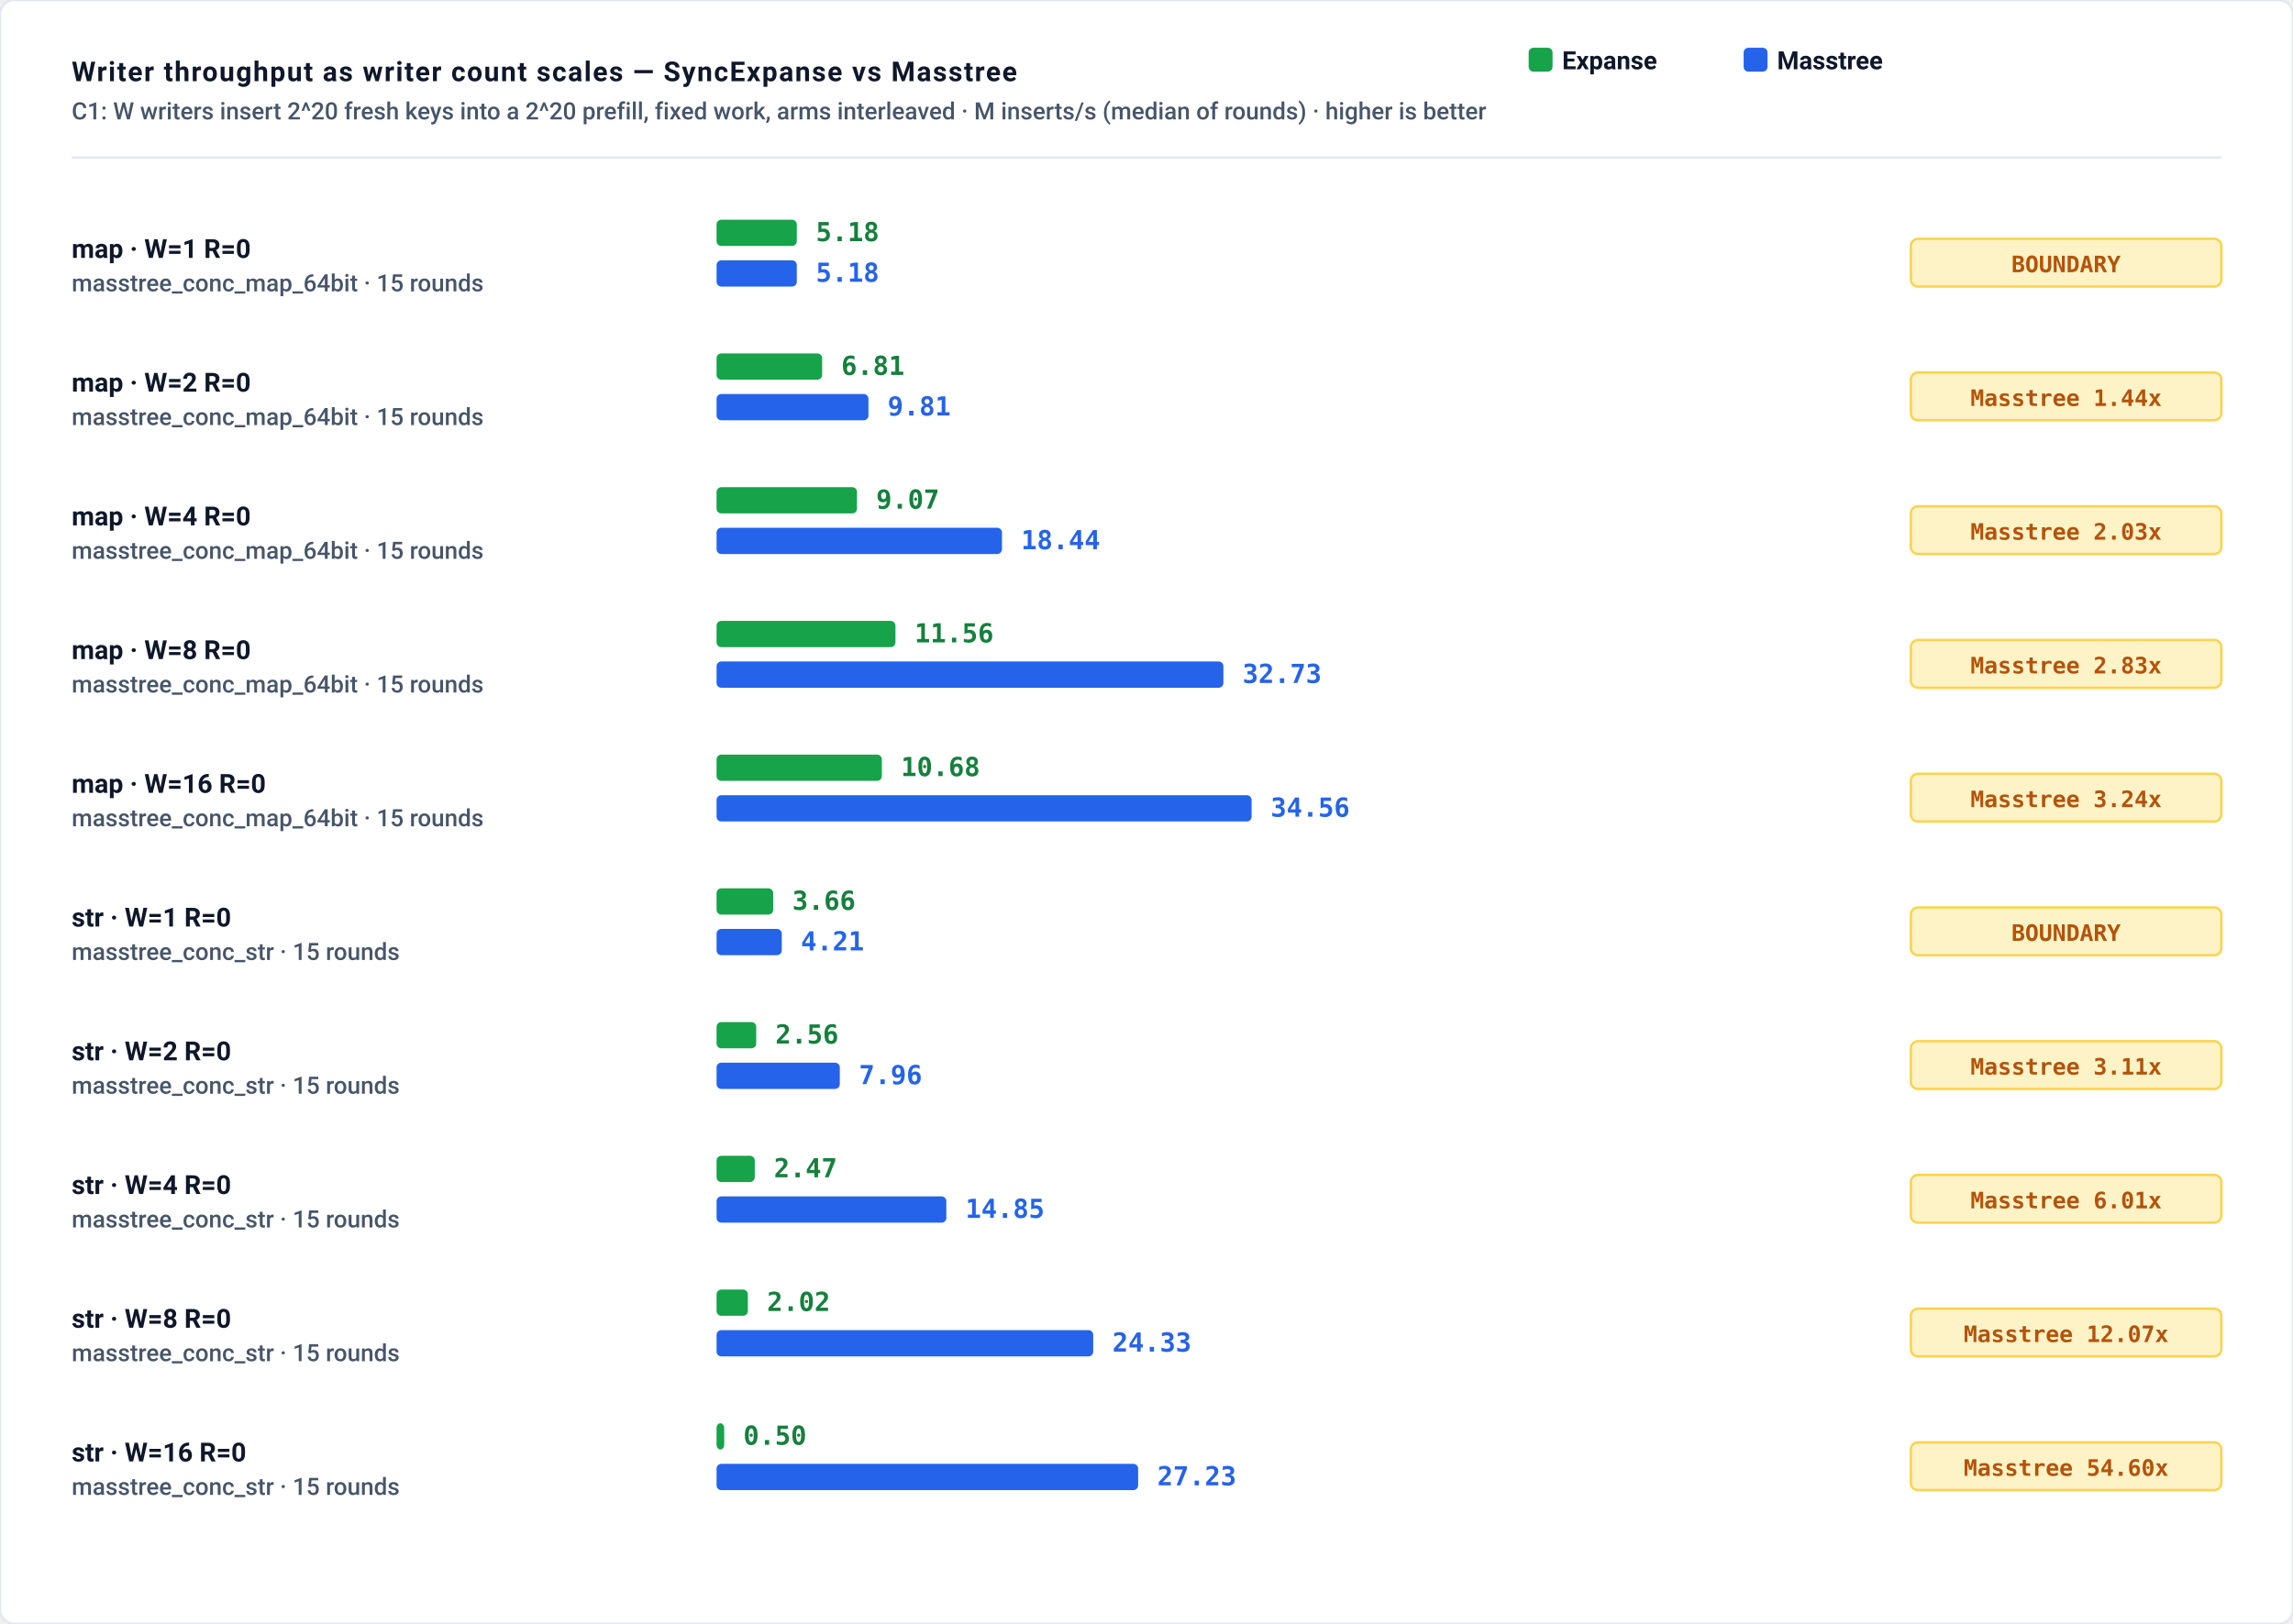
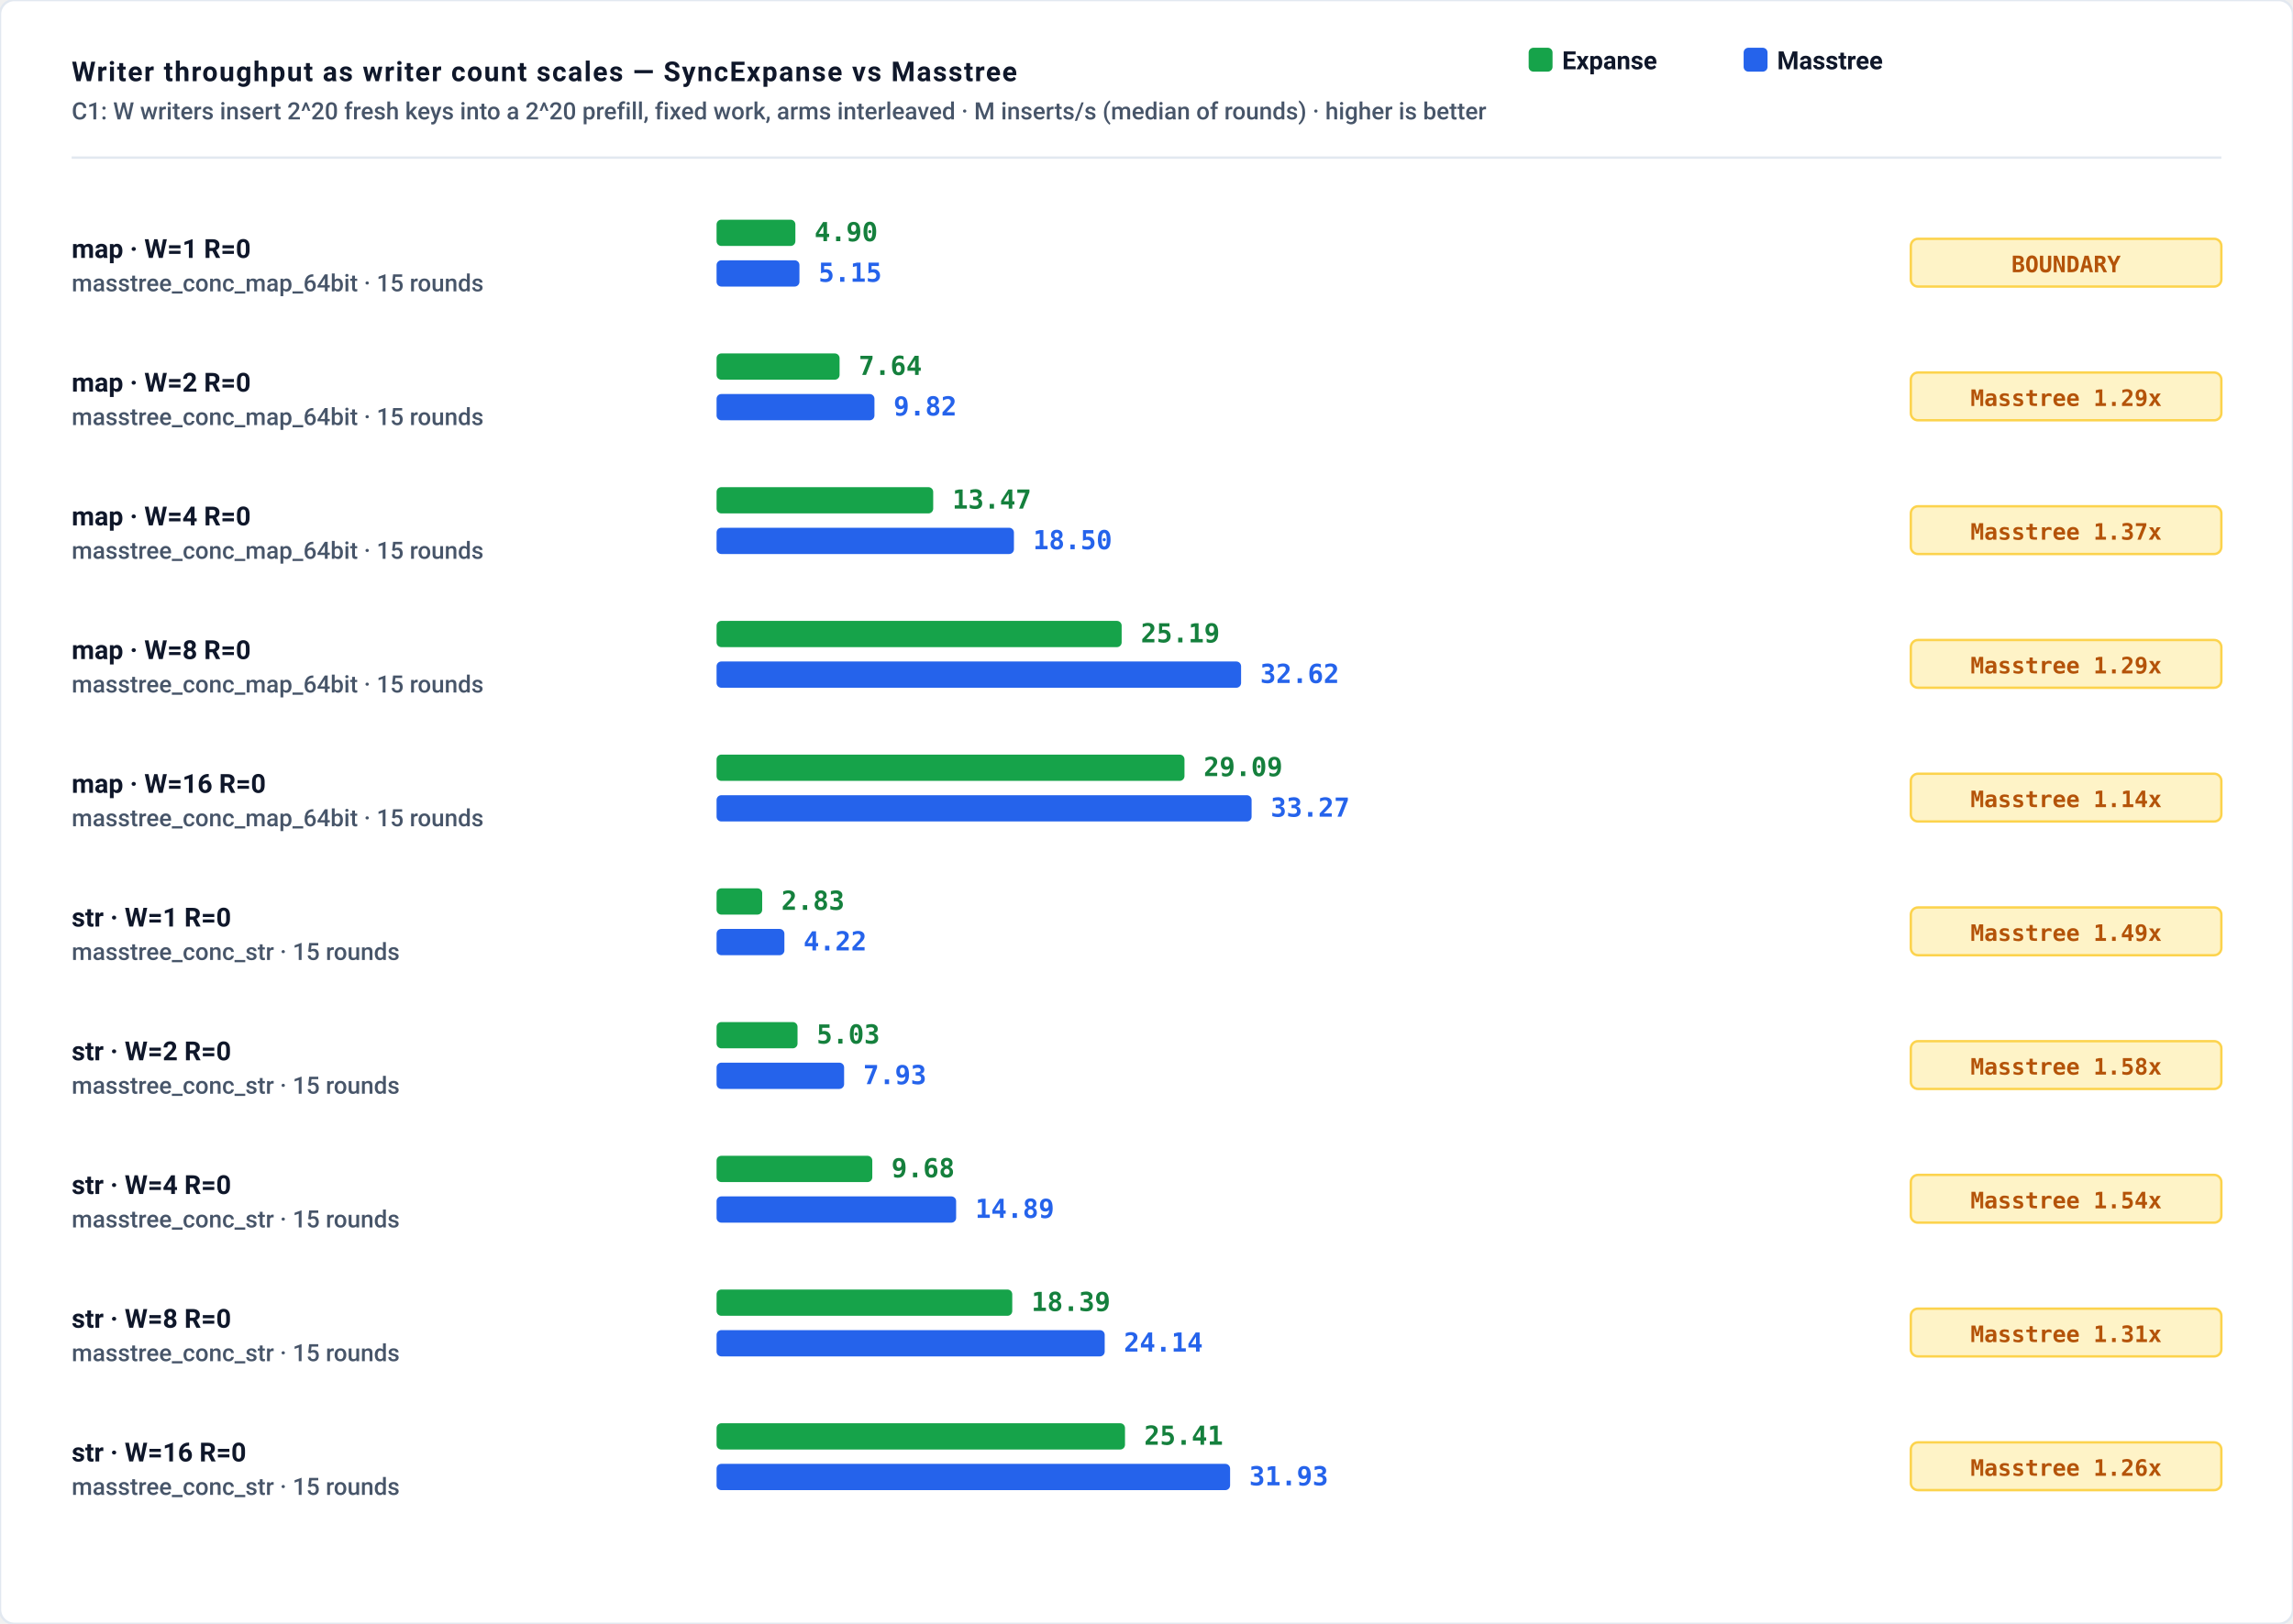
<svg xmlns="http://www.w3.org/2000/svg" role="img" viewBox="0 0 960 680" width="100%" height="100%">
  <defs>
    <style>
      .bg { fill: #ffffff; }
      .border { stroke: #e2e8f0; stroke-width: 1px; fill: none; }
      .grid { stroke: #f1f5f9; stroke-width: 1px; stroke-dasharray: 2,3; }
      .axis { stroke: #cbd5e1; stroke-width: 1.5px; }
      .divider { stroke: #e2e8f0; stroke-width: 1px; }

      .t-title { font-family: -apple-system, BlinkMacSystemFont, "Segoe UI", Roboto, Helvetica, Arial, sans-serif; font-size: 11.5px; font-weight: 700; letter-spacing: 0.6px; fill: #0f172a; text-transform: uppercase; }
      .t-sub { font-family: -apple-system, BlinkMacSystemFont, "Segoe UI", Roboto, Helvetica, Arial, sans-serif; font-size: 10px; font-weight: 500; fill: #475569; }
      .t-unit { font-family: ui-monospace, SFMono-Regular, Menlo, Monaco, Consolas, monospace; font-size: 10px; font-weight: 600; fill: #475569; }
      .t-axis-label { font-family: ui-monospace, SFMono-Regular, Menlo, Monaco, Consolas, monospace; font-size: 9.5px; font-weight: 500; fill: #64748b; }
      .t-bar-label { font-family: -apple-system, BlinkMacSystemFont, "Segoe UI", Roboto, Helvetica, Arial, sans-serif; font-size: 11px; font-weight: 700; fill: #0f172a; }
      .t-legend { font-family: -apple-system, BlinkMacSystemFont, "Segoe UI", Roboto, Helvetica, Arial, sans-serif; font-size: 10.5px; font-weight: 600; fill: #0f172a; }

      .t-val-accent { font-family: ui-monospace, SFMono-Regular, Menlo, Monaco, Consolas, monospace; font-size: 11px; font-weight: 700; fill: #15803d; }
      .t-val-blue { font-family: ui-monospace, SFMono-Regular, Menlo, Monaco, Consolas, monospace; font-size: 11px; font-weight: 600; fill: #2563eb; }
      .t-note { font-family: -apple-system, BlinkMacSystemFont, "Segoe UI", Roboto, Helvetica, Arial, sans-serif; font-size: 9.5px; font-weight: 500; fill: #64748b; }

      .b-expanse { fill: #16a34a; }
      .b-art { fill: #2563eb; }
      .b-masstree { fill: #2563eb; }
      .b-btree { fill: #d97706; }
      .b-hashmap { fill: #7c3aed; }

      .badge-win { fill: #dcfce7; stroke: #86efac; stroke-width: 1px; }
      .badge-win-text { font-family: ui-monospace, SFMono-Regular, Menlo, Monaco, Consolas, monospace; font-size: 9.5px; font-weight: 700; fill: #15803d; text-anchor: middle; }
      .badge-loss { fill: #fef3c7; stroke: #fcd34d; stroke-width: 1px; }
      .badge-loss-text { font-family: ui-monospace, SFMono-Regular, Menlo, Monaco, Consolas, monospace; font-size: 9.5px; font-weight: 700; fill: #b45309; text-anchor: middle; }

      @media (prefers-color-scheme: dark) {
        .bg { fill: #0d1117; }
        .border { stroke: #30363d; }
        .grid { stroke: #21262d; }
        .axis { stroke: #484f58; }
        .divider { stroke: #21262d; }
        .t-title { fill: #f0f6fc; }
        .t-sub { fill: #94a3b8; }
        .t-unit { fill: #94a3b8; }
        .t-axis-label { fill: #94a3b8; }
        .t-bar-label { fill: #f8fafc; }
        .t-legend { fill: #f8fafc; }
        .t-val-accent { fill: #4ade80; }
        .t-val-blue { fill: #38bdf8; }
        .t-note { fill: #94a3b8; }
        .b-expanse { fill: #22c55e; }
        .b-art { fill: #3b82f6; }
        .b-masstree { fill: #3b82f6; }
        .b-btree { fill: #f59e0b; }
        .b-hashmap { fill: #a855f7; }
        .badge-win { fill: #052e16; stroke: #166534; }
        .badge-win-text { fill: #4ade80; }
        .badge-loss { fill: #451a03; stroke: #92400e; }
        .badge-loss-text { fill: #fbbf24; }
      }

      :root[data-theme="dark"] .bg, [data-theme="dark"] .bg { fill: #0d1117; }
      :root[data-theme="dark"] .border, [data-theme="dark"] .border { stroke: #30363d; }
      :root[data-theme="dark"] .grid, [data-theme="dark"] .grid { stroke: #21262d; }
      :root[data-theme="dark"] .axis, [data-theme="dark"] .axis { stroke: #484f58; }
      :root[data-theme="dark"] .divider, [data-theme="dark"] .divider { stroke: #21262d; }
      :root[data-theme="dark"] .t-title, [data-theme="dark"] .t-title { fill: #f0f6fc; }
      :root[data-theme="dark"] .t-sub, [data-theme="dark"] .t-sub { fill: #94a3b8; }
      :root[data-theme="dark"] .t-unit, [data-theme="dark"] .t-unit { fill: #94a3b8; }
      :root[data-theme="dark"] .t-axis-label, [data-theme="dark"] .t-axis-label { fill: #94a3b8; }
      :root[data-theme="dark"] .t-bar-label, [data-theme="dark"] .t-bar-label { fill: #f8fafc; }
      :root[data-theme="dark"] .t-legend, [data-theme="dark"] .t-legend { fill: #f8fafc; }
      :root[data-theme="dark"] .t-val-accent, [data-theme="dark"] .t-val-accent { fill: #4ade80; }
      :root[data-theme="dark"] .t-val-blue, [data-theme="dark"] .t-val-blue { fill: #38bdf8; }
      :root[data-theme="dark"] .t-note, [data-theme="dark"] .t-note { fill: #94a3b8; }
      :root[data-theme="dark"] .b-expanse, [data-theme="dark"] .b-expanse { fill: #22c55e; }
      :root[data-theme="dark"] .b-art, [data-theme="dark"] .b-art { fill: #3b82f6; }
      :root[data-theme="dark"] .b-masstree, [data-theme="dark"] .b-masstree { fill: #3b82f6; }
      :root[data-theme="dark"] .b-btree, [data-theme="dark"] .b-btree { fill: #f59e0b; }
      :root[data-theme="dark"] .b-hashmap, [data-theme="dark"] .b-hashmap { fill: #a855f7; }
      :root[data-theme="dark"] .badge-win, [data-theme="dark"] .badge-win { fill: #052e16; stroke: #166534; }
      :root[data-theme="dark"] .badge-win-text, [data-theme="dark"] .badge-win-text { fill: #4ade80; }
      :root[data-theme="dark"] .badge-loss, [data-theme="dark"] .badge-loss { fill: #451a03; stroke: #92400e; }
      :root[data-theme="dark"] .badge-loss-text, [data-theme="dark"] .badge-loss-text { fill: #fbbf24; }
    </style>
  </defs>
  <rect width="100%" height="100%" class="bg" rx="6" />
  <rect width="100%" height="100%" class="border" rx="6" />
  <text x="30" y="34" class="t-title">Writer throughput as writer count scales — SyncExpanse vs Masstree</text>
  <text x="30" y="50" class="t-sub">C1: W writers insert 2^20 fresh keys into a 2^20 prefill, fixed work, arms interleaved · M inserts/s (median of rounds) · higher is better</text>
  <g transform="translate(640, 20)">
    <rect x="0" y="0" width="10" height="10" rx="2" class="b-expanse" />
    <text x="14" y="9" class="t-legend">Expanse</text>
    <rect x="90" y="0" width="10" height="10" rx="2" class="b-masstree" />
    <text x="104" y="9" class="t-legend">Masstree</text>
  </g>
  <line x1="30" y1="66" x2="930" y2="66" class="divider" />
  <text x="30" y="108" class="t-bar-label">map · W=1 R=0</text>
  <text x="30" y="122" class="t-sub">masstree_conc_map_64bit · 15 rounds</text>
-   <rect x="300" y="92" width="33.6" height="11" rx="2" class="b-expanse" />
-   <text x="341.6" y="101" class="t-val-accent">5.18</text>
-   <rect x="300" y="109" width="33.6" height="11" rx="2" class="b-masstree" />
-   <text x="341.6" y="118" class="t-val-blue">5.18</text>
+   <rect x="300" y="92" width="33.0" height="11" rx="2" class="b-expanse" />
+   <text x="341.0" y="101" class="t-val-accent">4.90</text>
+   <rect x="300" y="109" width="34.7" height="11" rx="2" class="b-masstree" />
+   <text x="342.7" y="118" class="t-val-blue">5.15</text>
  <rect x="800" y="100" width="130" height="20" rx="3" class="badge-loss" />
  <text x="865" y="114" class="badge-loss-text">BOUNDARY</text>
  <text x="30" y="164" class="t-bar-label">map · W=2 R=0</text>
  <text x="30" y="178" class="t-sub">masstree_conc_map_64bit · 15 rounds</text>
-   <rect x="300" y="148" width="44.2" height="11" rx="2" class="b-expanse" />
-   <text x="352.2" y="157" class="t-val-accent">6.81</text>
-   <rect x="300" y="165" width="63.6" height="11" rx="2" class="b-masstree" />
-   <text x="371.6" y="174" class="t-val-blue">9.81</text>
+   <rect x="300" y="148" width="51.5" height="11" rx="2" class="b-expanse" />
+   <text x="359.5" y="157" class="t-val-accent">7.64</text>
+   <rect x="300" y="165" width="66.1" height="11" rx="2" class="b-masstree" />
+   <text x="374.1" y="174" class="t-val-blue">9.82</text>
  <rect x="800" y="156" width="130" height="20" rx="3" class="badge-loss" />
-   <text x="865" y="170" class="badge-loss-text">Masstree 1.44x</text>
+   <text x="865" y="170" class="badge-loss-text">Masstree 1.29x</text>
  <text x="30" y="220" class="t-bar-label">map · W=4 R=0</text>
  <text x="30" y="234" class="t-sub">masstree_conc_map_64bit · 15 rounds</text>
-   <rect x="300" y="204" width="58.8" height="11" rx="2" class="b-expanse" />
-   <text x="366.8" y="213" class="t-val-accent">9.07</text>
-   <rect x="300" y="221" width="119.5" height="11" rx="2" class="b-masstree" />
-   <text x="427.5" y="230" class="t-val-blue">18.44</text>
+   <rect x="300" y="204" width="90.7" height="11" rx="2" class="b-expanse" />
+   <text x="398.7" y="213" class="t-val-accent">13.47</text>
+   <rect x="300" y="221" width="124.5" height="11" rx="2" class="b-masstree" />
+   <text x="432.5" y="230" class="t-val-blue">18.50</text>
  <rect x="800" y="212" width="130" height="20" rx="3" class="badge-loss" />
-   <text x="865" y="226" class="badge-loss-text">Masstree 2.03x</text>
+   <text x="865" y="226" class="badge-loss-text">Masstree 1.37x</text>
  <text x="30" y="276" class="t-bar-label">map · W=8 R=0</text>
  <text x="30" y="290" class="t-sub">masstree_conc_map_64bit · 15 rounds</text>
-   <rect x="300" y="260" width="74.9" height="11" rx="2" class="b-expanse" />
-   <text x="382.9" y="269" class="t-val-accent">11.56</text>
-   <rect x="300" y="277" width="212.2" height="11" rx="2" class="b-masstree" />
-   <text x="520.2" y="286" class="t-val-blue">32.73</text>
+   <rect x="300" y="260" width="169.6" height="11" rx="2" class="b-expanse" />
+   <text x="477.6" y="269" class="t-val-accent">25.19</text>
+   <rect x="300" y="277" width="219.6" height="11" rx="2" class="b-masstree" />
+   <text x="527.6" y="286" class="t-val-blue">32.62</text>
  <rect x="800" y="268" width="130" height="20" rx="3" class="badge-loss" />
-   <text x="865" y="282" class="badge-loss-text">Masstree 2.83x</text>
+   <text x="865" y="282" class="badge-loss-text">Masstree 1.29x</text>
  <text x="30" y="332" class="t-bar-label">map · W=16 R=0</text>
  <text x="30" y="346" class="t-sub">masstree_conc_map_64bit · 15 rounds</text>
-   <rect x="300" y="316" width="69.2" height="11" rx="2" class="b-expanse" />
-   <text x="377.2" y="325" class="t-val-accent">10.68</text>
+   <rect x="300" y="316" width="195.9" height="11" rx="2" class="b-expanse" />
+   <text x="503.9" y="325" class="t-val-accent">29.09</text>
  <rect x="300" y="333" width="224.0" height="11" rx="2" class="b-masstree" />
-   <text x="532.0" y="342" class="t-val-blue">34.56</text>
+   <text x="532.0" y="342" class="t-val-blue">33.27</text>
  <rect x="800" y="324" width="130" height="20" rx="3" class="badge-loss" />
-   <text x="865" y="338" class="badge-loss-text">Masstree 3.24x</text>
+   <text x="865" y="338" class="badge-loss-text">Masstree 1.14x</text>
  <text x="30" y="388" class="t-bar-label">str · W=1 R=0</text>
  <text x="30" y="402" class="t-sub">masstree_conc_str · 15 rounds</text>
-   <rect x="300" y="372" width="23.7" height="11" rx="2" class="b-expanse" />
-   <text x="331.7" y="381" class="t-val-accent">3.66</text>
-   <rect x="300" y="389" width="27.3" height="11" rx="2" class="b-masstree" />
-   <text x="335.3" y="398" class="t-val-blue">4.21</text>
+   <rect x="300" y="372" width="19.1" height="11" rx="2" class="b-expanse" />
+   <text x="327.1" y="381" class="t-val-accent">2.83</text>
+   <rect x="300" y="389" width="28.4" height="11" rx="2" class="b-masstree" />
+   <text x="336.4" y="398" class="t-val-blue">4.22</text>
  <rect x="800" y="380" width="130" height="20" rx="3" class="badge-loss" />
-   <text x="865" y="394" class="badge-loss-text">BOUNDARY</text>
+   <text x="865" y="394" class="badge-loss-text">Masstree 1.49x</text>
  <text x="30" y="444" class="t-bar-label">str · W=2 R=0</text>
  <text x="30" y="458" class="t-sub">masstree_conc_str · 15 rounds</text>
-   <rect x="300" y="428" width="16.6" height="11" rx="2" class="b-expanse" />
-   <text x="324.6" y="437" class="t-val-accent">2.56</text>
-   <rect x="300" y="445" width="51.6" height="11" rx="2" class="b-masstree" />
-   <text x="359.6" y="454" class="t-val-blue">7.96</text>
+   <rect x="300" y="428" width="33.9" height="11" rx="2" class="b-expanse" />
+   <text x="341.9" y="437" class="t-val-accent">5.03</text>
+   <rect x="300" y="445" width="53.4" height="11" rx="2" class="b-masstree" />
+   <text x="361.4" y="454" class="t-val-blue">7.93</text>
  <rect x="800" y="436" width="130" height="20" rx="3" class="badge-loss" />
-   <text x="865" y="450" class="badge-loss-text">Masstree 3.11x</text>
+   <text x="865" y="450" class="badge-loss-text">Masstree 1.58x</text>
  <text x="30" y="500" class="t-bar-label">str · W=4 R=0</text>
  <text x="30" y="514" class="t-sub">masstree_conc_str · 15 rounds</text>
-   <rect x="300" y="484" width="16.0" height="11" rx="2" class="b-expanse" />
-   <text x="324.0" y="493" class="t-val-accent">2.47</text>
-   <rect x="300" y="501" width="96.2" height="11" rx="2" class="b-masstree" />
-   <text x="404.2" y="510" class="t-val-blue">14.85</text>
+   <rect x="300" y="484" width="65.2" height="11" rx="2" class="b-expanse" />
+   <text x="373.2" y="493" class="t-val-accent">9.68</text>
+   <rect x="300" y="501" width="100.3" height="11" rx="2" class="b-masstree" />
+   <text x="408.3" y="510" class="t-val-blue">14.89</text>
  <rect x="800" y="492" width="130" height="20" rx="3" class="badge-loss" />
-   <text x="865" y="506" class="badge-loss-text">Masstree 6.01x</text>
+   <text x="865" y="506" class="badge-loss-text">Masstree 1.54x</text>
  <text x="30" y="556" class="t-bar-label">str · W=8 R=0</text>
  <text x="30" y="570" class="t-sub">masstree_conc_str · 15 rounds</text>
-   <rect x="300" y="540" width="13.1" height="11" rx="2" class="b-expanse" />
-   <text x="321.1" y="549" class="t-val-accent">2.02</text>
-   <rect x="300" y="557" width="157.7" height="11" rx="2" class="b-masstree" />
-   <text x="465.7" y="566" class="t-val-blue">24.33</text>
+   <rect x="300" y="540" width="123.8" height="11" rx="2" class="b-expanse" />
+   <text x="431.8" y="549" class="t-val-accent">18.39</text>
+   <rect x="300" y="557" width="162.5" height="11" rx="2" class="b-masstree" />
+   <text x="470.5" y="566" class="t-val-blue">24.14</text>
  <rect x="800" y="548" width="130" height="20" rx="3" class="badge-loss" />
-   <text x="865" y="562" class="badge-loss-text">Masstree 12.07x</text>
+   <text x="865" y="562" class="badge-loss-text">Masstree 1.31x</text>
  <text x="30" y="612" class="t-bar-label">str · W=16 R=0</text>
  <text x="30" y="626" class="t-sub">masstree_conc_str · 15 rounds</text>
-   <rect x="300" y="596" width="3.2" height="11" rx="2" class="b-expanse" />
-   <text x="311.2" y="605" class="t-val-accent">0.50</text>
-   <rect x="300" y="613" width="176.5" height="11" rx="2" class="b-masstree" />
-   <text x="484.5" y="622" class="t-val-blue">27.23</text>
+   <rect x="300" y="596" width="171.0" height="11" rx="2" class="b-expanse" />
+   <text x="479.0" y="605" class="t-val-accent">25.41</text>
+   <rect x="300" y="613" width="215.0" height="11" rx="2" class="b-masstree" />
+   <text x="523.0" y="622" class="t-val-blue">31.93</text>
  <rect x="800" y="604" width="130" height="20" rx="3" class="badge-loss" />
-   <text x="865" y="618" class="badge-loss-text">Masstree 54.60x</text>
+   <text x="865" y="618" class="badge-loss-text">Masstree 1.26x</text>
</svg>
